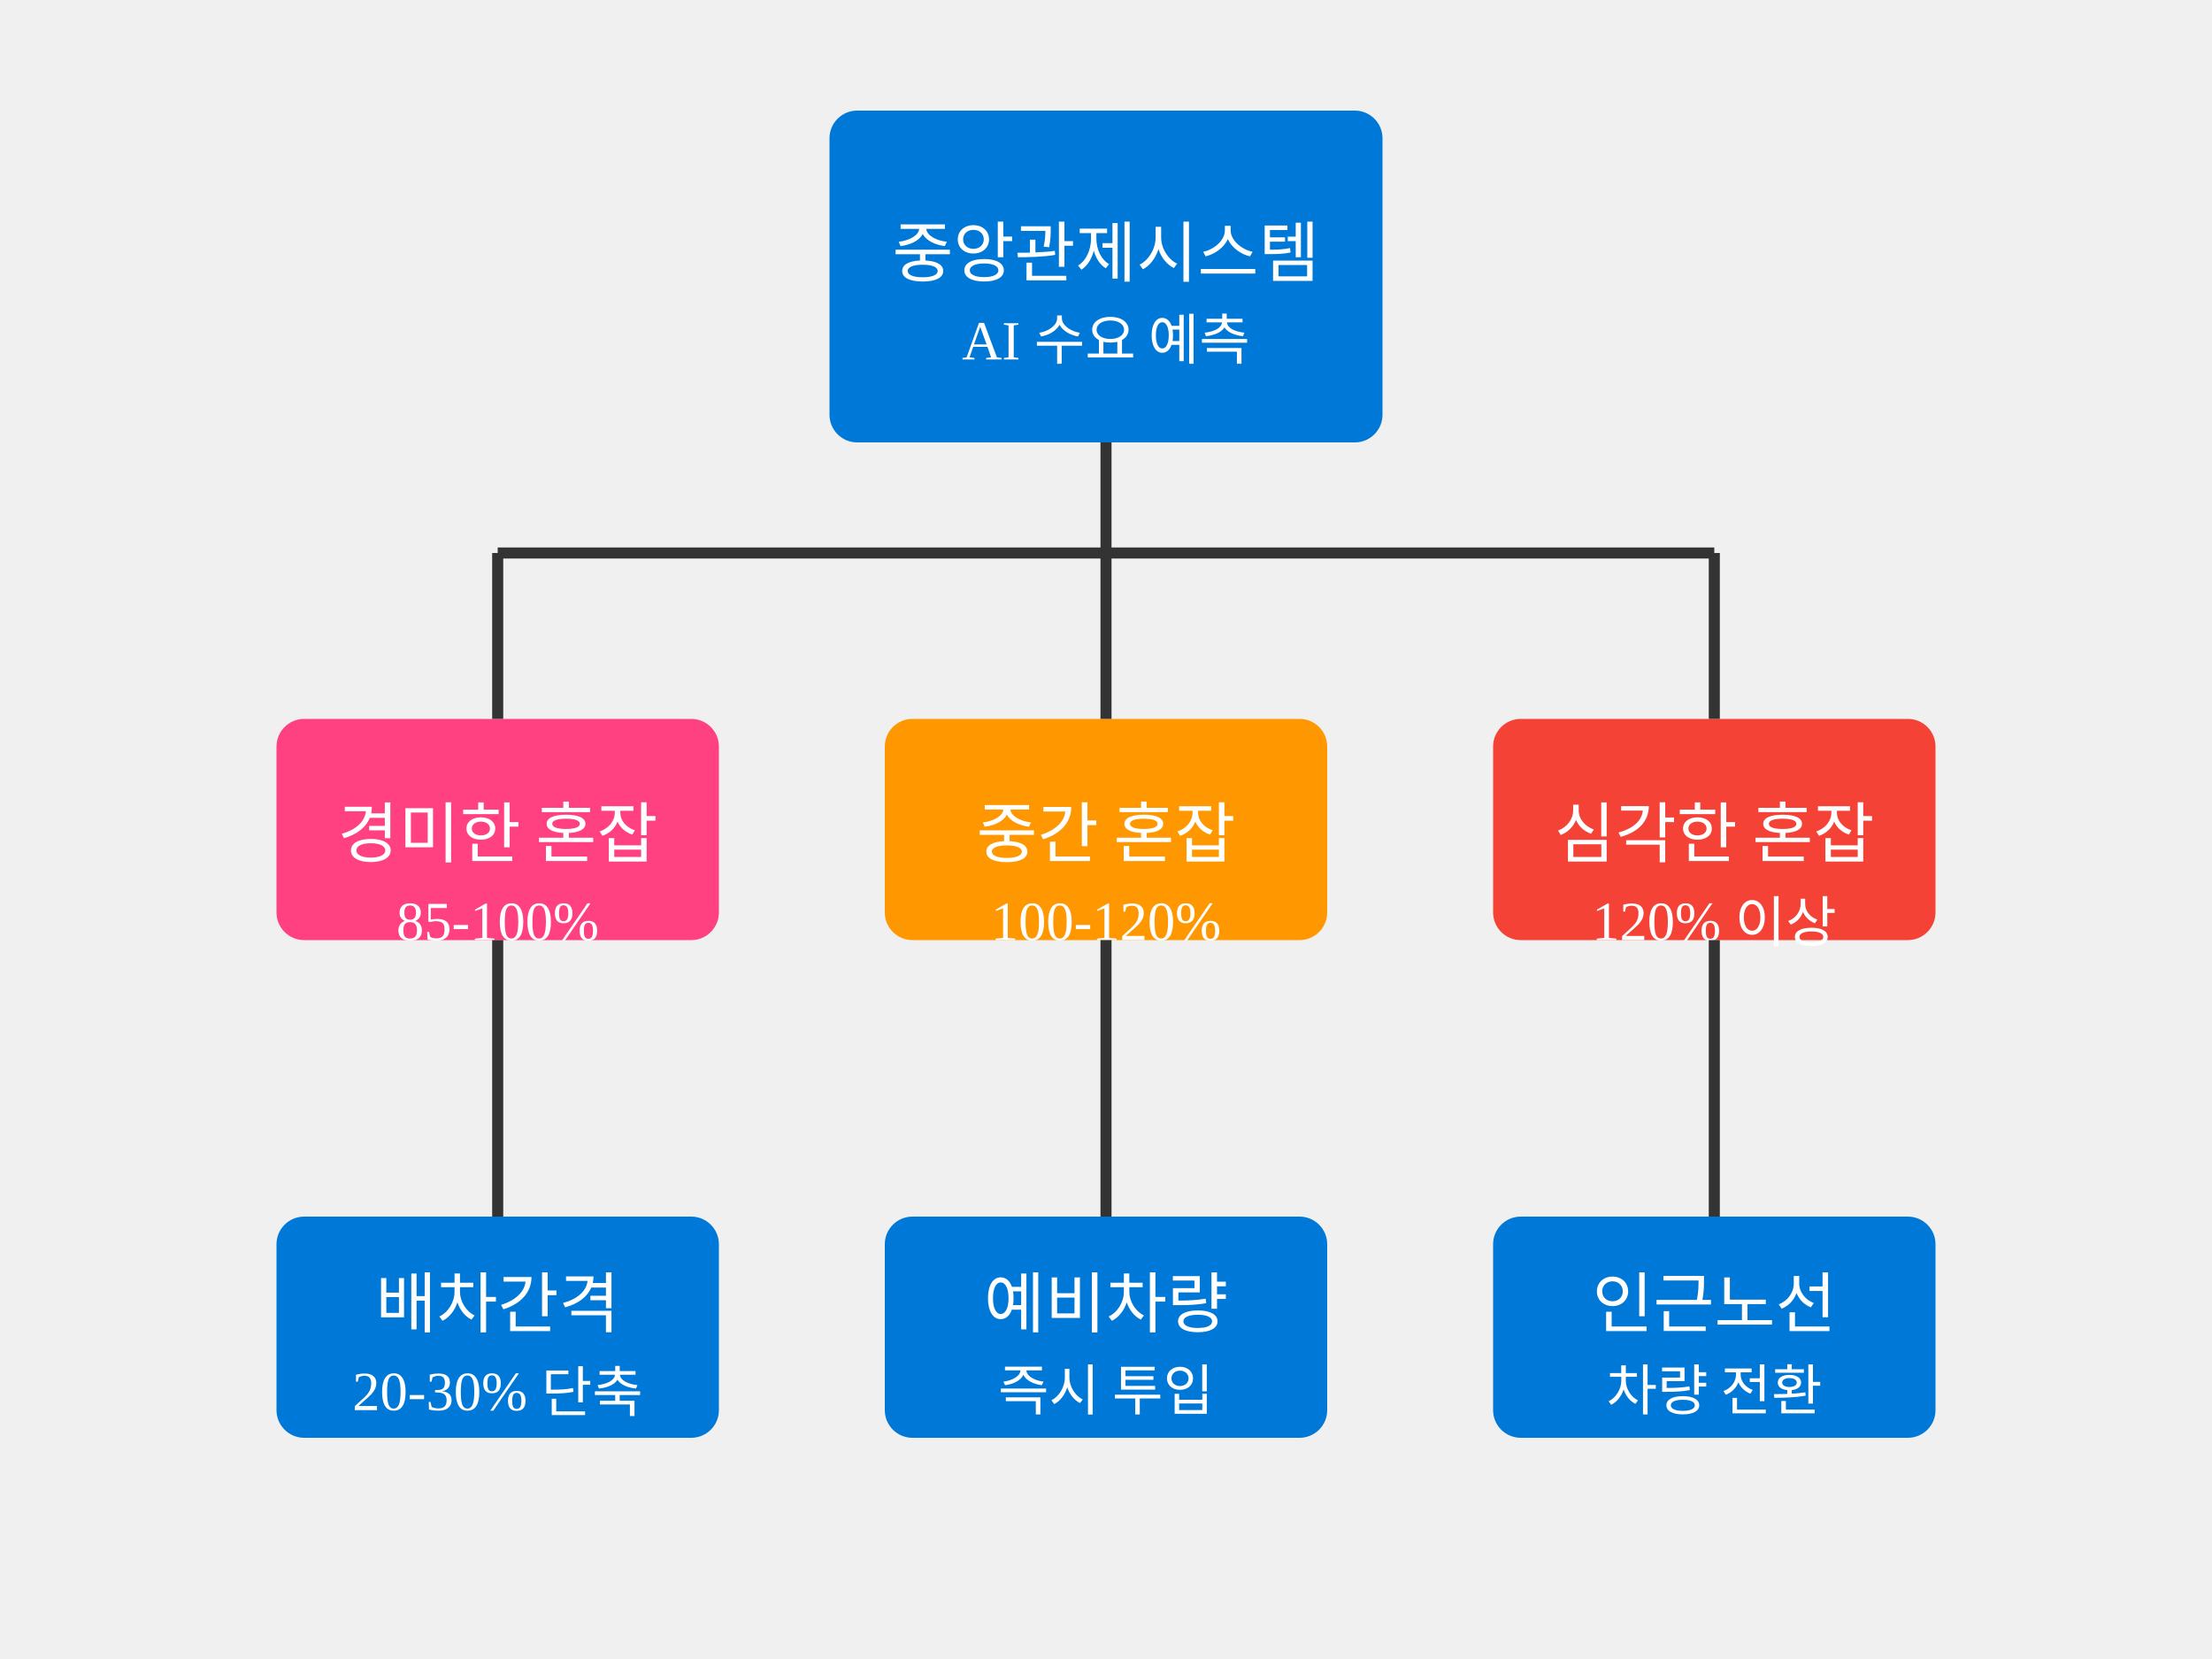
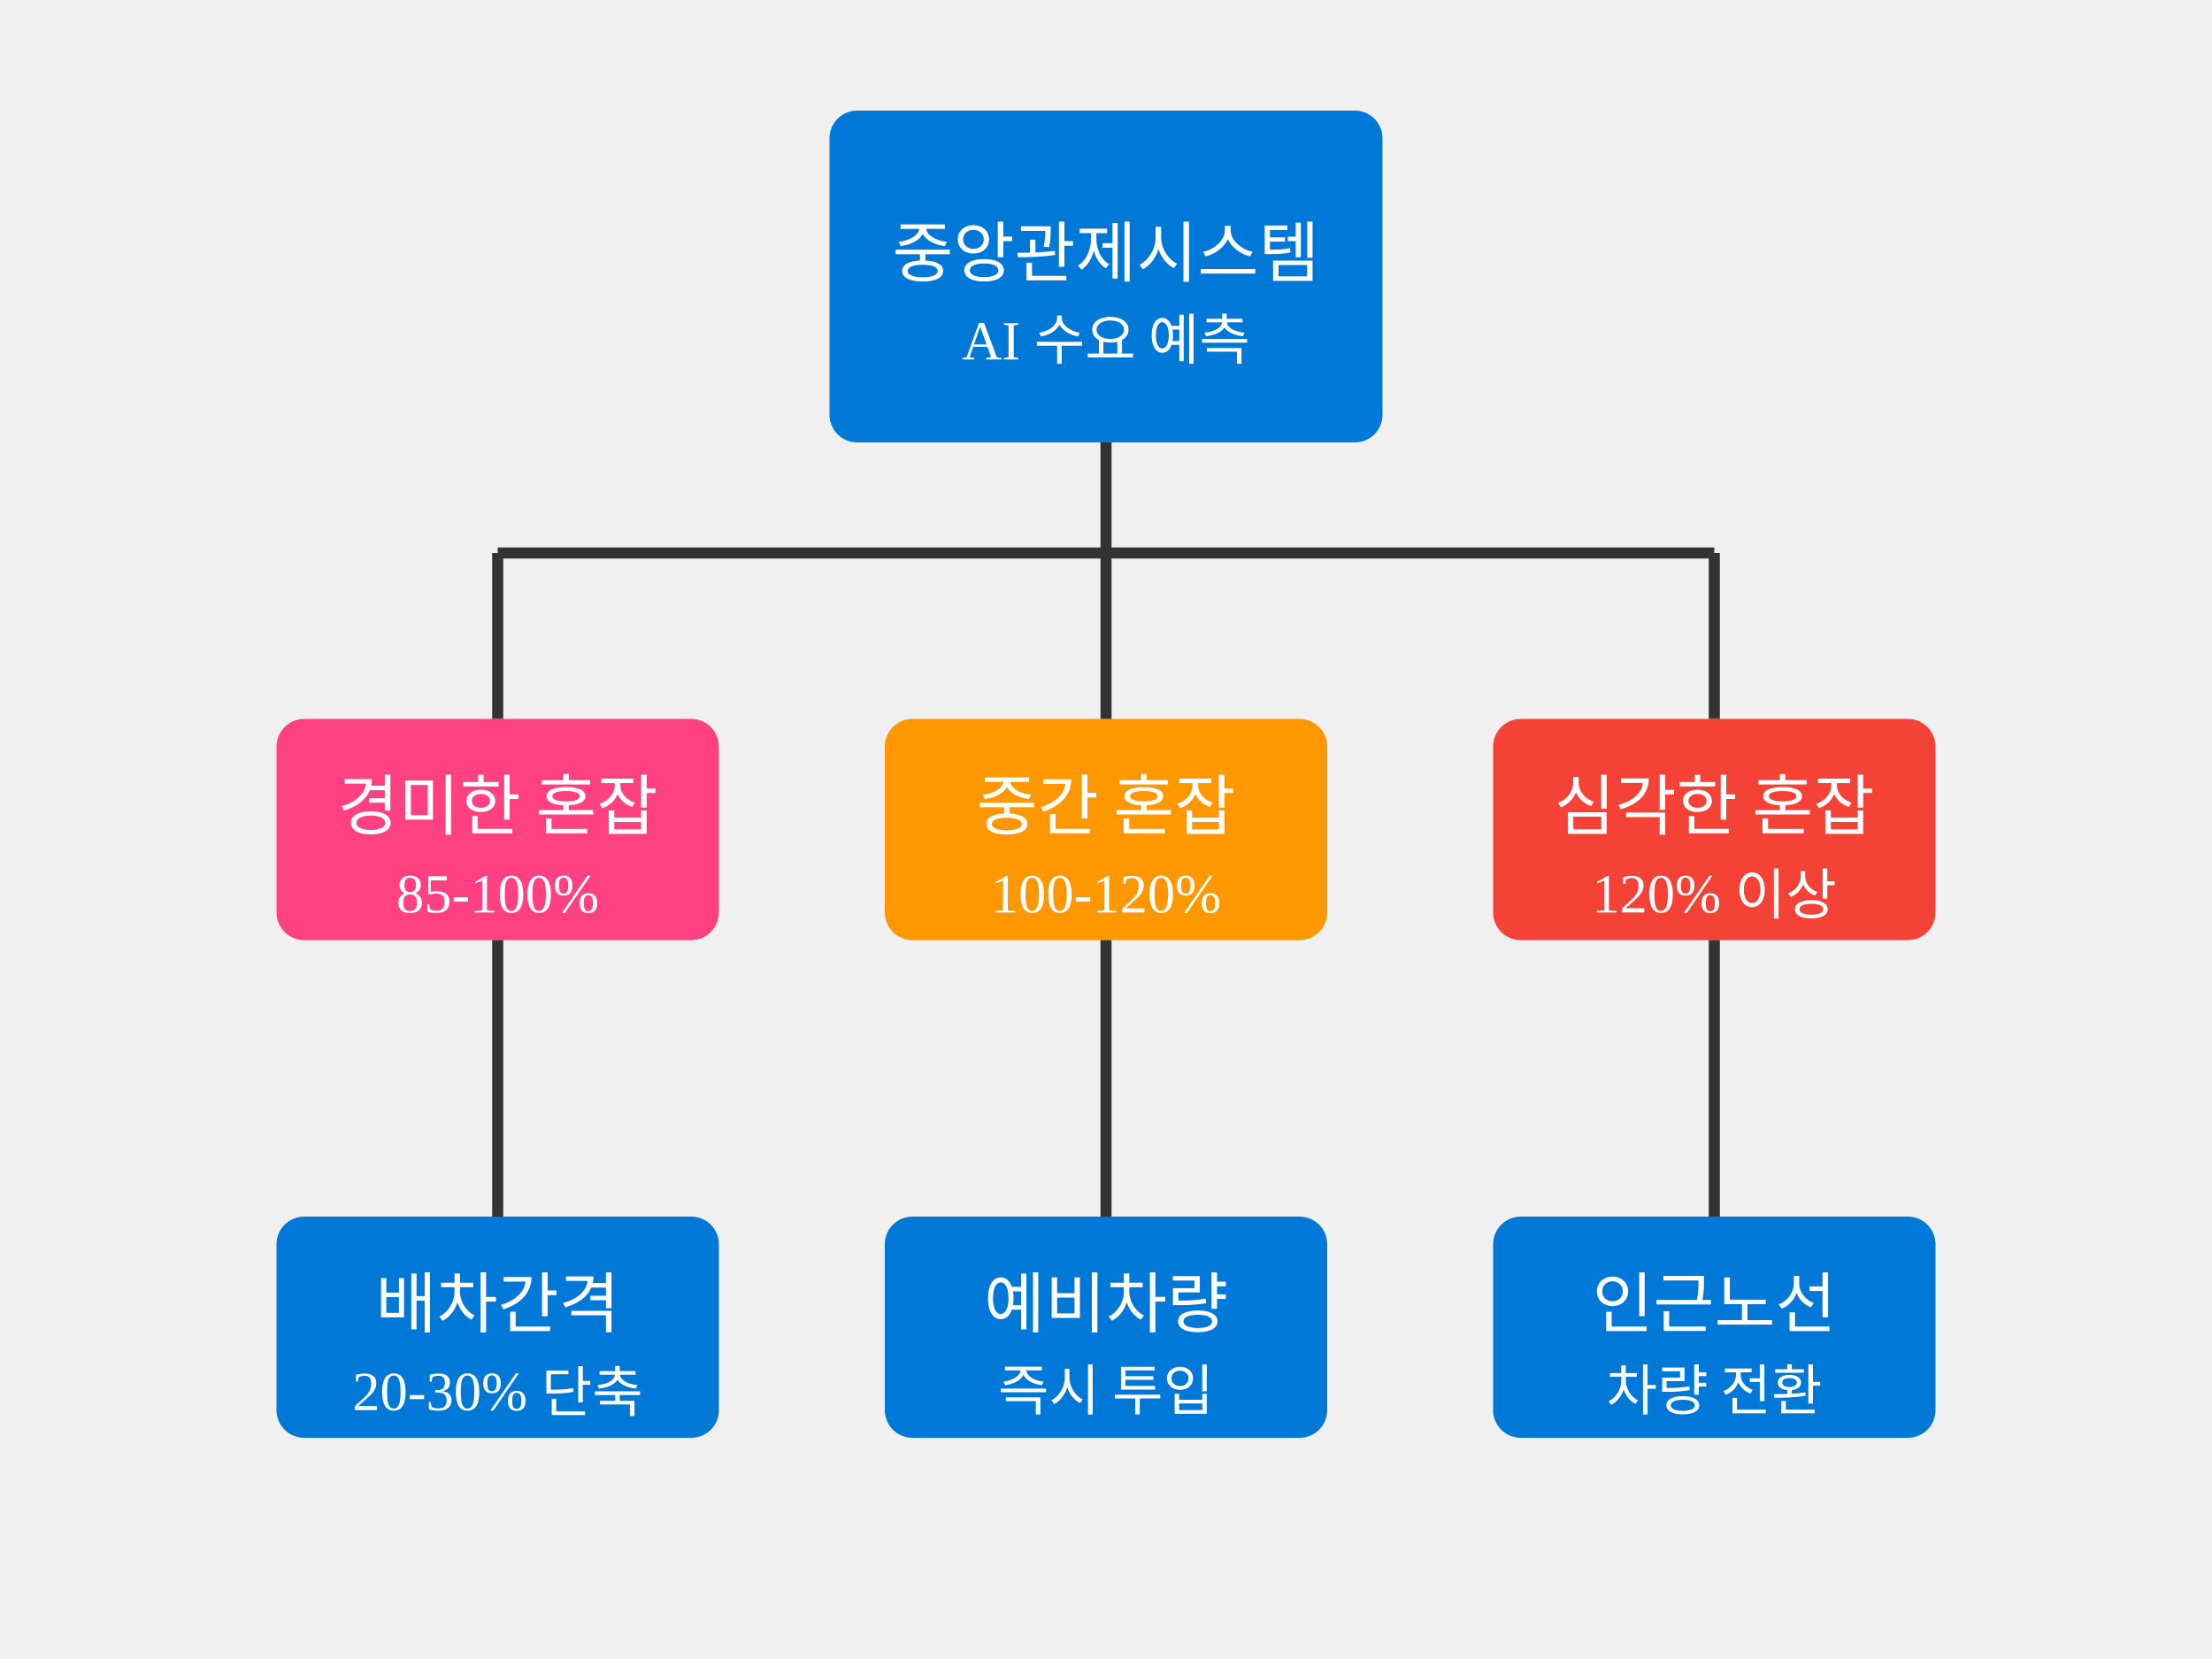
<svg xmlns="http://www.w3.org/2000/svg" viewBox="0 0 400 300">
  <rect x="150" y="20" width="100" height="60" rx="5" fill="#0078d7" />
  <text x="200" y="50" text-anchor="middle" fill="white" font-size="12">중앙관제시스템</text>
  <text x="200" y="65" text-anchor="middle" fill="white" font-size="10">AI 수요 예측</text>
  <rect x="50" y="130" width="80" height="40" rx="5" fill="#ff4081" />
-   <text x="90" y="155" text-anchor="middle" fill="white" font-size="12">경미한 혼잡</text>
-   <text x="90" y="170" text-anchor="middle" fill="white" font-size="10">85-100%</text>
+   <text x="90" y="150" text-anchor="middle" fill="white" font-size="12">경미한 혼잡</text>
+   <text x="90" y="165" text-anchor="middle" fill="white" font-size="10">85-100%</text>
  <rect x="160" y="130" width="80" height="40" rx="5" fill="#ff9800" />
-   <text x="200" y="155" text-anchor="middle" fill="white" font-size="12">중간 혼잡</text>
-   <text x="200" y="170" text-anchor="middle" fill="white" font-size="10">100-120%</text>
+   <text x="200" y="150" text-anchor="middle" fill="white" font-size="12">중간 혼잡</text>
+   <text x="200" y="165" text-anchor="middle" fill="white" font-size="10">100-120%</text>
  <rect x="270" y="130" width="80" height="40" rx="5" fill="#f44336" />
-   <text x="310" y="155" text-anchor="middle" fill="white" font-size="12">심각한 혼잡</text>
-   <text x="310" y="170" text-anchor="middle" fill="white" font-size="10">120% 이상</text>
+   <text x="310" y="150" text-anchor="middle" fill="white" font-size="12">심각한 혼잡</text>
+   <text x="310" y="165" text-anchor="middle" fill="white" font-size="10">120% 이상</text>
  <line x1="200" y1="80" x2="200" y2="100" stroke="#333" stroke-width="2" />
  <line x1="200" y1="100" x2="90" y2="100" stroke="#333" stroke-width="2" />
  <line x1="200" y1="100" x2="310" y2="100" stroke="#333" stroke-width="2" />
  <line x1="90" y1="100" x2="90" y2="130" stroke="#333" stroke-width="2" />
  <line x1="200" y1="100" x2="200" y2="130" stroke="#333" stroke-width="2" />
  <line x1="310" y1="100" x2="310" y2="130" stroke="#333" stroke-width="2" />
  <rect x="50" y="220" width="80" height="40" rx="5" fill="#0078d7" />
  <text x="90" y="240" text-anchor="middle" fill="white" font-size="12">배차간격</text>
  <text x="90" y="255" text-anchor="middle" fill="white" font-size="10">20-30% 단축</text>
  <rect x="160" y="220" width="80" height="40" rx="5" fill="#0078d7" />
  <text x="200" y="240" text-anchor="middle" fill="white" font-size="12">예비차량</text>
  <text x="200" y="255" text-anchor="middle" fill="white" font-size="10">즉시 투입</text>
  <rect x="270" y="220" width="80" height="40" rx="5" fill="#0078d7" />
  <text x="310" y="240" text-anchor="middle" fill="white" font-size="12">인근노선</text>
  <text x="310" y="255" text-anchor="middle" fill="white" font-size="10">차량 전환</text>
  <line x1="90" y1="170" x2="90" y2="220" stroke="#333" stroke-width="2" />
  <line x1="200" y1="170" x2="200" y2="220" stroke="#333" stroke-width="2" />
  <line x1="310" y1="170" x2="310" y2="220" stroke="#333" stroke-width="2" />
</svg>
